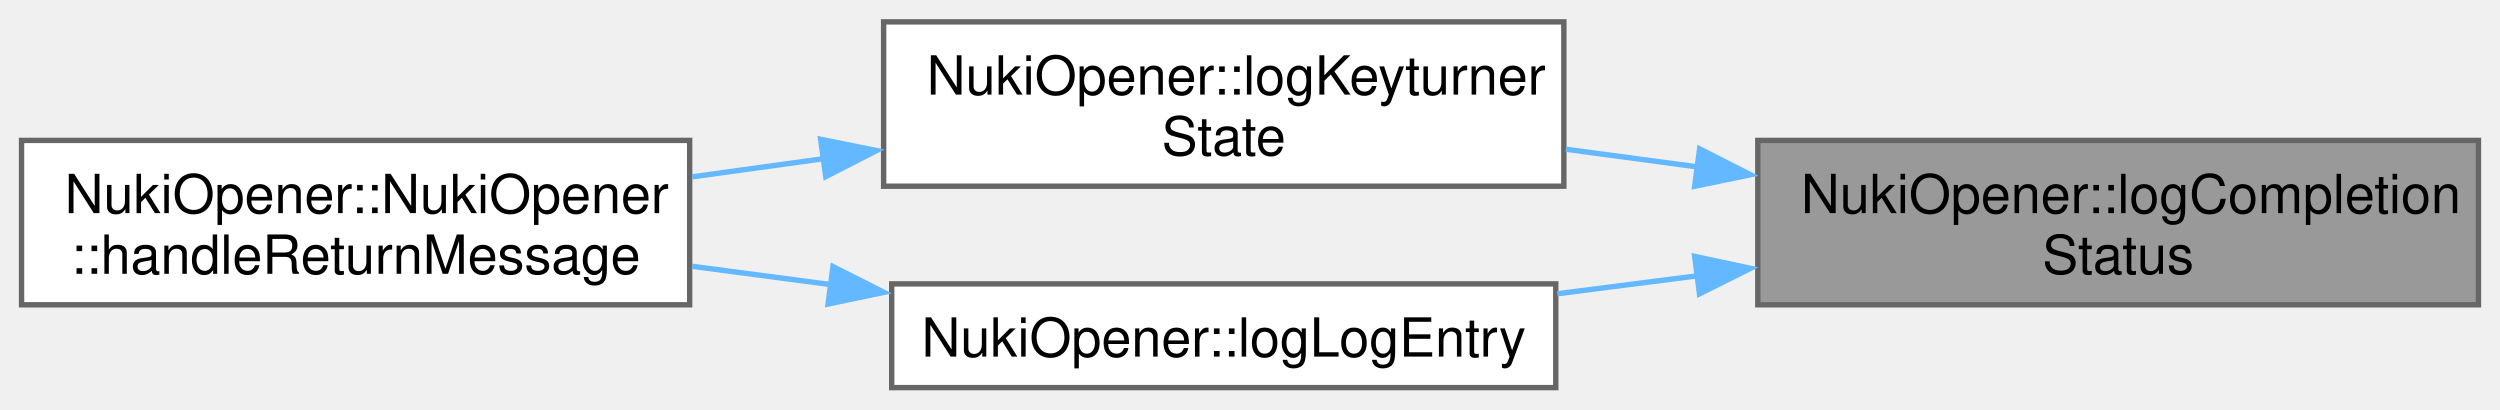
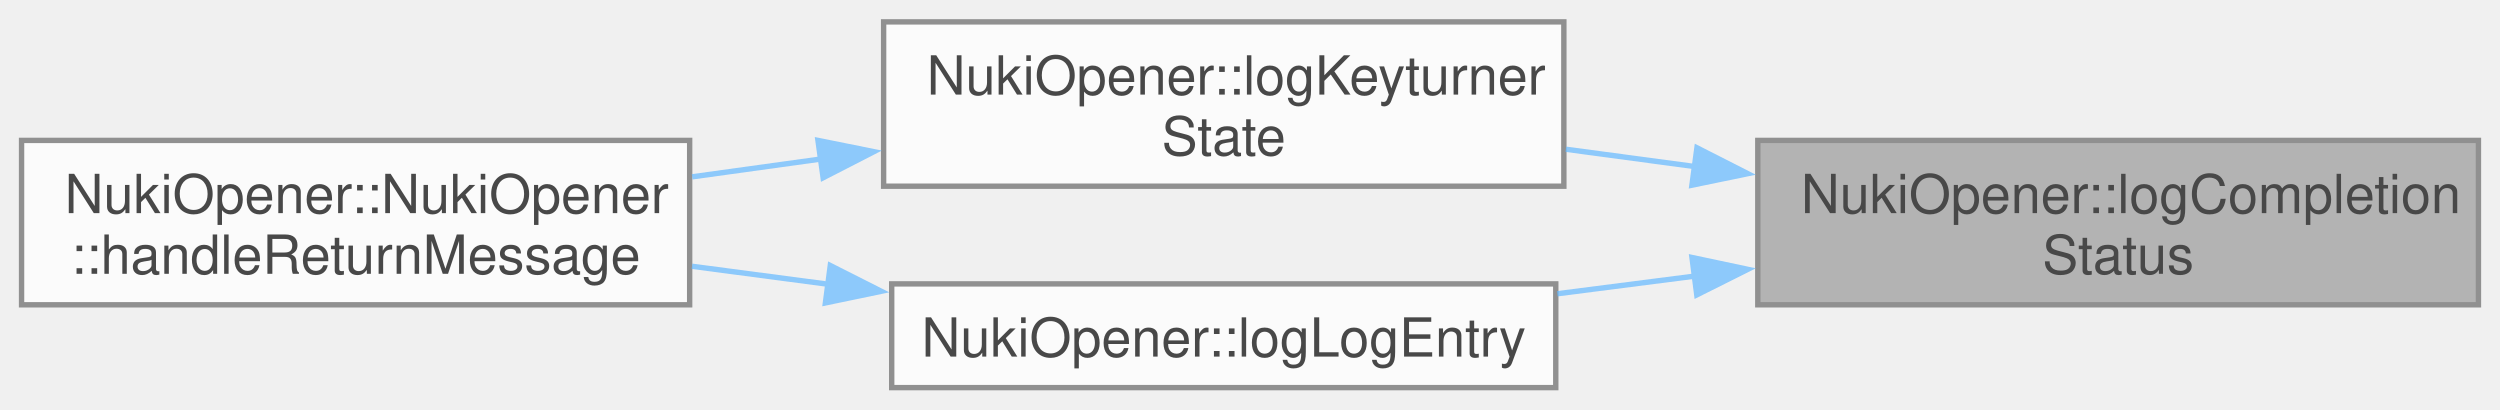
<svg xmlns="http://www.w3.org/2000/svg" xmlns:xlink="http://www.w3.org/1999/xlink" width="464pt" height="76pt" viewBox="0.00 0.00 464.00 75.88">
-   <g id="graph0" class="graph" transform="scale(1 1) rotate(0) translate(4 71.88)">
-     <g id="node1" class="node">
-       <g id="a_node1">
-         <a xlink:title=" ">
-           <polygon fill="#999999" stroke="#666666" points="456,-45.88 322.25,-45.88 322.25,-15.37 456,-15.37 456,-45.88" />
-           <text text-anchor="start" x="330.25" y="-32.38" font-family="Helvetica,sans-Serif" font-size="10.00">NukiOpener::logCompletion</text>
-           <text text-anchor="middle" x="389.12" y="-21.12" font-family="Helvetica,sans-Serif" font-size="10.00">Status</text>
-         </a>
+   <svg id="main" version="1.1" xml:space="preserve">
+     <style type="text/css">
+ .node, .edge {opacity: 0.7;}
+ .node.selected, .edge.selected {opacity: 1;}
+ .edge:hover path { stroke: red; }
+ .edge:hover polygon { stroke: red; fill: red; }
+ </style>
+     <svg id="graph" class="graph">
+       <g id="graph0" class="graph" transform="scale(1 1) rotate(0) translate(4 71.88)">
+         <g id="Node000001" class="node">
+           <g id="a_Node000001">
+             <a xlink:title=" ">
+               <polygon fill="#999999" stroke="#666666" points="456,-45.88 322.25,-45.88 322.25,-15.37 456,-15.37 456,-45.88" />
+               <text text-anchor="start" x="330.25" y="-32.38" font-family="Helvetica,sans-Serif" font-size="10.00">NukiOpener::logCompletion</text>
+               <text text-anchor="middle" x="389.12" y="-21.12" font-family="Helvetica,sans-Serif" font-size="10.00">Status</text>
+             </a>
+           </g>
+         </g>
+         <g id="Node000002" class="node">
+           <g id="a_Node000002">
+             <a xlink:href="namespace_nuki_opener.html#ad694b05ff6125ebf77e067be3002d075" target="_top" xlink:title=" ">
+               <polygon fill="white" stroke="#666666" points="286.25,-67.88 160,-67.88 160,-37.38 286.25,-37.38 286.25,-67.88" />
+               <text text-anchor="start" x="168" y="-54.38" font-family="Helvetica,sans-Serif" font-size="10.00">NukiOpener::logKeyturner</text>
+               <text text-anchor="middle" x="223.12" y="-43.12" font-family="Helvetica,sans-Serif" font-size="10.00">State</text>
+             </a>
+           </g>
+         </g>
+         <g id="edge1_Node000001_Node000002" class="edge">
+           <g id="a_edge1_Node000001_Node000002">
+             <a xlink:title=" ">
+               <path fill="none" stroke="#63b8ff" d="M310.6,-41.02C302.56,-42.1 294.46,-43.19 286.62,-44.24" />
+               <polygon fill="#63b8ff" stroke="#63b8ff" points="310.95,-44.51 320.39,-39.71 310.02,-37.57 310.95,-44.51" />
+             </a>
+           </g>
+         </g>
+         <g id="Node000004" class="node">
+           <g id="a_Node000004">
+             <a xlink:href="namespace_nuki_opener.html#a1c24f78474980cc2d90ee83e371621c4" target="_top" xlink:title=" ">
+               <polygon fill="white" stroke="#666666" points="284.75,-19.25 161.5,-19.25 161.5,0 284.75,0 284.75,-19.25" />
+               <text text-anchor="middle" x="223.12" y="-5.75" font-family="Helvetica,sans-Serif" font-size="10.00">NukiOpener::logLogEntry</text>
+             </a>
+           </g>
+         </g>
+         <g id="edge3_Node000001_Node000004" class="edge">
+           <g id="a_edge3_Node000001_Node000004">
+             <a xlink:title=" ">
+               <path fill="none" stroke="#63b8ff" d="M310.66,-20.71C302.06,-19.6 293.39,-18.49 285.04,-17.42" />
+               <polygon fill="#63b8ff" stroke="#63b8ff" points="310.03,-24.15 320.39,-21.95 310.92,-17.21 310.03,-24.15" />
+             </a>
+           </g>
+         </g>
+         <g id="Node000003" class="node">
+           <g id="a_Node000003">
+             <a xlink:href="class_nuki_opener_1_1_nuki_opener.html#a19ad4317e201ebe5e43ad55b6ea906da" target="_top" xlink:title=" ">
+               <polygon fill="white" stroke="#666666" points="124,-45.88 0,-45.88 0,-15.37 124,-15.37 124,-45.88" />
+               <text text-anchor="start" x="8" y="-32.38" font-family="Helvetica,sans-Serif" font-size="10.00">NukiOpener::NukiOpener</text>
+               <text text-anchor="middle" x="62" y="-21.12" font-family="Helvetica,sans-Serif" font-size="10.00">::handleReturnMessage</text>
+             </a>
+           </g>
+         </g>
+         <g id="edge2_Node000002_Node000003" class="edge">
+           <g id="a_edge2_Node000002_Node000003">
+             <a xlink:title=" ">
+               <path fill="none" stroke="#63b8ff" d="M148.44,-42.44C140.42,-41.33 132.32,-40.21 124.47,-39.12" />
+               <polygon fill="#63b8ff" stroke="#63b8ff" points="147.81,-45.88 158.19,-43.79 148.77,-38.95 147.81,-45.88" />
+             </a>
+           </g>
+         </g>
+         <g id="edge4_Node000004_Node000003" class="edge">
+           <g id="a_edge4_Node000004_Node000003">
+             <a xlink:title=" ">
+               <path fill="none" stroke="#63b8ff" d="M149.66,-19.19C141.23,-20.3 132.69,-21.43 124.43,-22.52" />
+               <polygon fill="#63b8ff" stroke="#63b8ff" points="150.1,-22.66 159.56,-17.88 149.19,-15.72 150.1,-22.66" />
+             </a>
+           </g>
+         </g>
      </g>
-     </g>
-     <g id="node2" class="node">
-       <g id="a_node2">
-         <a xlink:href="namespace_nuki_opener.html#ad694b05ff6125ebf77e067be3002d075" target="_top" xlink:title=" ">
-           <polygon fill="white" stroke="#666666" points="286.25,-67.88 160,-67.88 160,-37.38 286.25,-37.38 286.25,-67.88" />
-           <text text-anchor="start" x="168" y="-54.38" font-family="Helvetica,sans-Serif" font-size="10.00">NukiOpener::logKeyturner</text>
-           <text text-anchor="middle" x="223.12" y="-43.12" font-family="Helvetica,sans-Serif" font-size="10.00">State</text>
-         </a>
-       </g>
-     </g>
-     <g id="edge1" class="edge">
-       <path fill="none" stroke="#63b8ff" d="M311.15,-40.95C302.93,-42.05 294.64,-43.17 286.62,-44.24" />
-       <polygon fill="#63b8ff" stroke="#63b8ff" points="311.45,-44.31 320.89,-39.51 310.52,-37.37 311.45,-44.31" />
-     </g>
-     <g id="node4" class="node">
-       <g id="a_node4">
-         <a xlink:href="namespace_nuki_opener.html#a1c24f78474980cc2d90ee83e371621c4" target="_top" xlink:title=" ">
-           <polygon fill="white" stroke="#666666" points="284.75,-19.25 161.5,-19.25 161.5,0 284.75,0 284.75,-19.25" />
-           <text text-anchor="middle" x="223.12" y="-5.75" font-family="Helvetica,sans-Serif" font-size="10.00">NukiOpener::logLogEntry</text>
-         </a>
-       </g>
-     </g>
-     <g id="edge3" class="edge">
-       <path fill="none" stroke="#63b8ff" d="M311.24,-20.78C302.45,-19.65 293.58,-18.52 285.04,-17.42" />
-       <polygon fill="#63b8ff" stroke="#63b8ff" points="310.53,-24.35 320.89,-22.14 311.42,-17.4 310.53,-24.35" />
-     </g>
-     <g id="node3" class="node">
-       <g id="a_node3">
-         <a xlink:href="class_nuki_opener_1_1_nuki_opener.html#a19ad4317e201ebe5e43ad55b6ea906da" target="_top" xlink:title=" ">
-           <polygon fill="white" stroke="#666666" points="124,-45.88 0,-45.88 0,-15.37 124,-15.37 124,-45.88" />
-           <text text-anchor="start" x="8" y="-32.38" font-family="Helvetica,sans-Serif" font-size="10.00">NukiOpener::NukiOpener</text>
-           <text text-anchor="middle" x="62" y="-21.12" font-family="Helvetica,sans-Serif" font-size="10.00">::handleReturnMessage</text>
-         </a>
-       </g>
-     </g>
-     <g id="edge2" class="edge">
-       <path fill="none" stroke="#63b8ff" d="M148.99,-42.51C140.79,-41.38 132.5,-40.23 124.47,-39.12" />
-       <polygon fill="#63b8ff" stroke="#63b8ff" points="148.31,-46.09 158.69,-43.99 149.26,-39.16 148.31,-46.09" />
-     </g>
-     <g id="edge4" class="edge">
-       <path fill="none" stroke="#63b8ff" d="M150.24,-19.11C141.62,-20.25 132.88,-21.4 124.43,-22.52" />
-       <polygon fill="#63b8ff" stroke="#63b8ff" points="150.6,-22.46 160.06,-17.68 149.69,-15.52 150.6,-22.46" />
-     </g>
-   </g>
+     </svg>
+   </svg>
+   <style type="text/css">
+ 
+ [data-mouse-over-selected='false'] { opacity: 0.7; }
+ [data-mouse-over-selected='true']  { opacity: 1.0; }
+ 
+ </style>
</svg>
